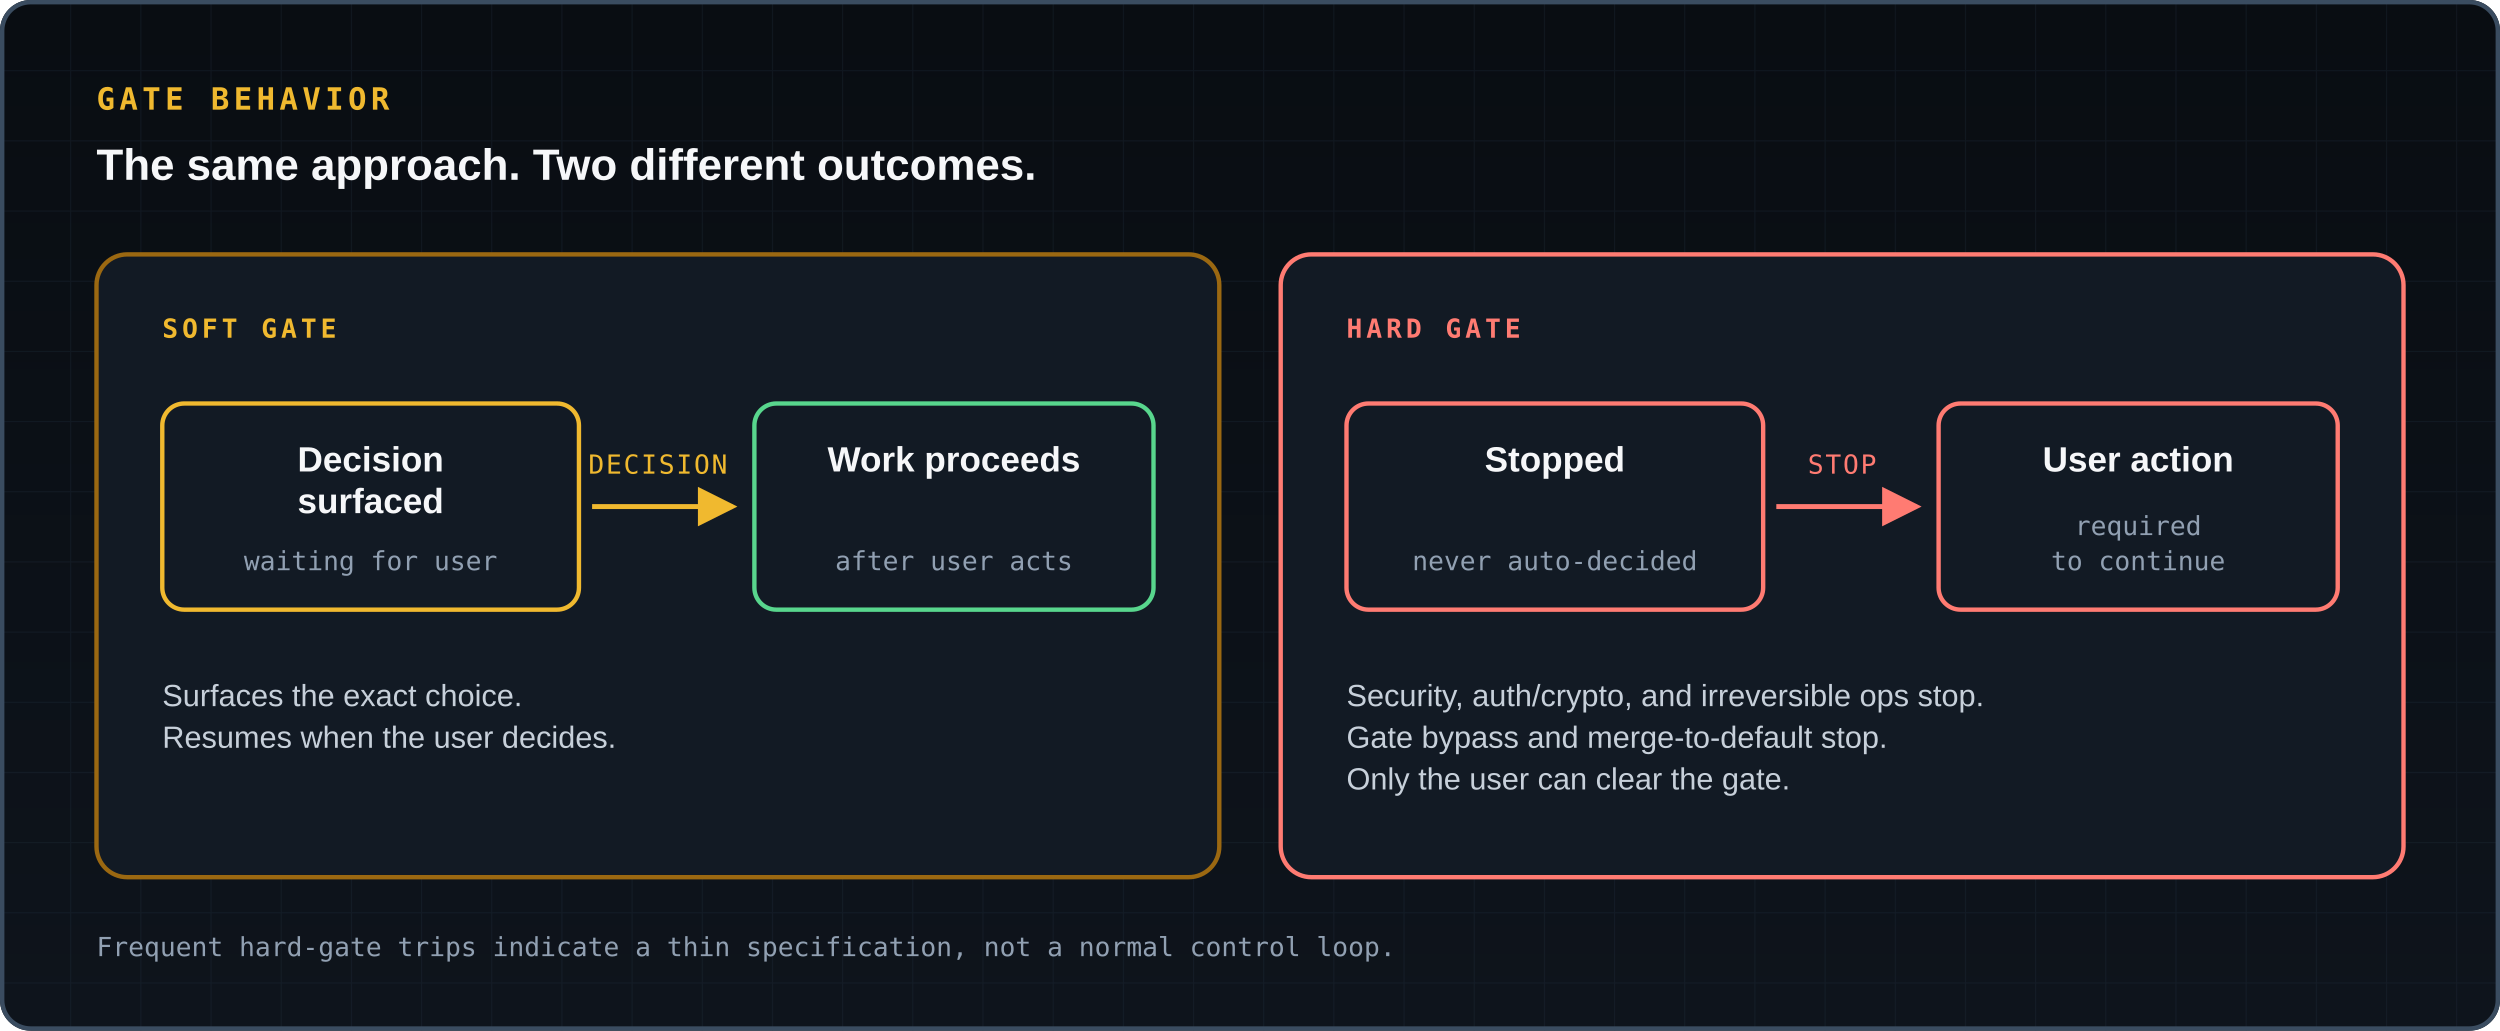
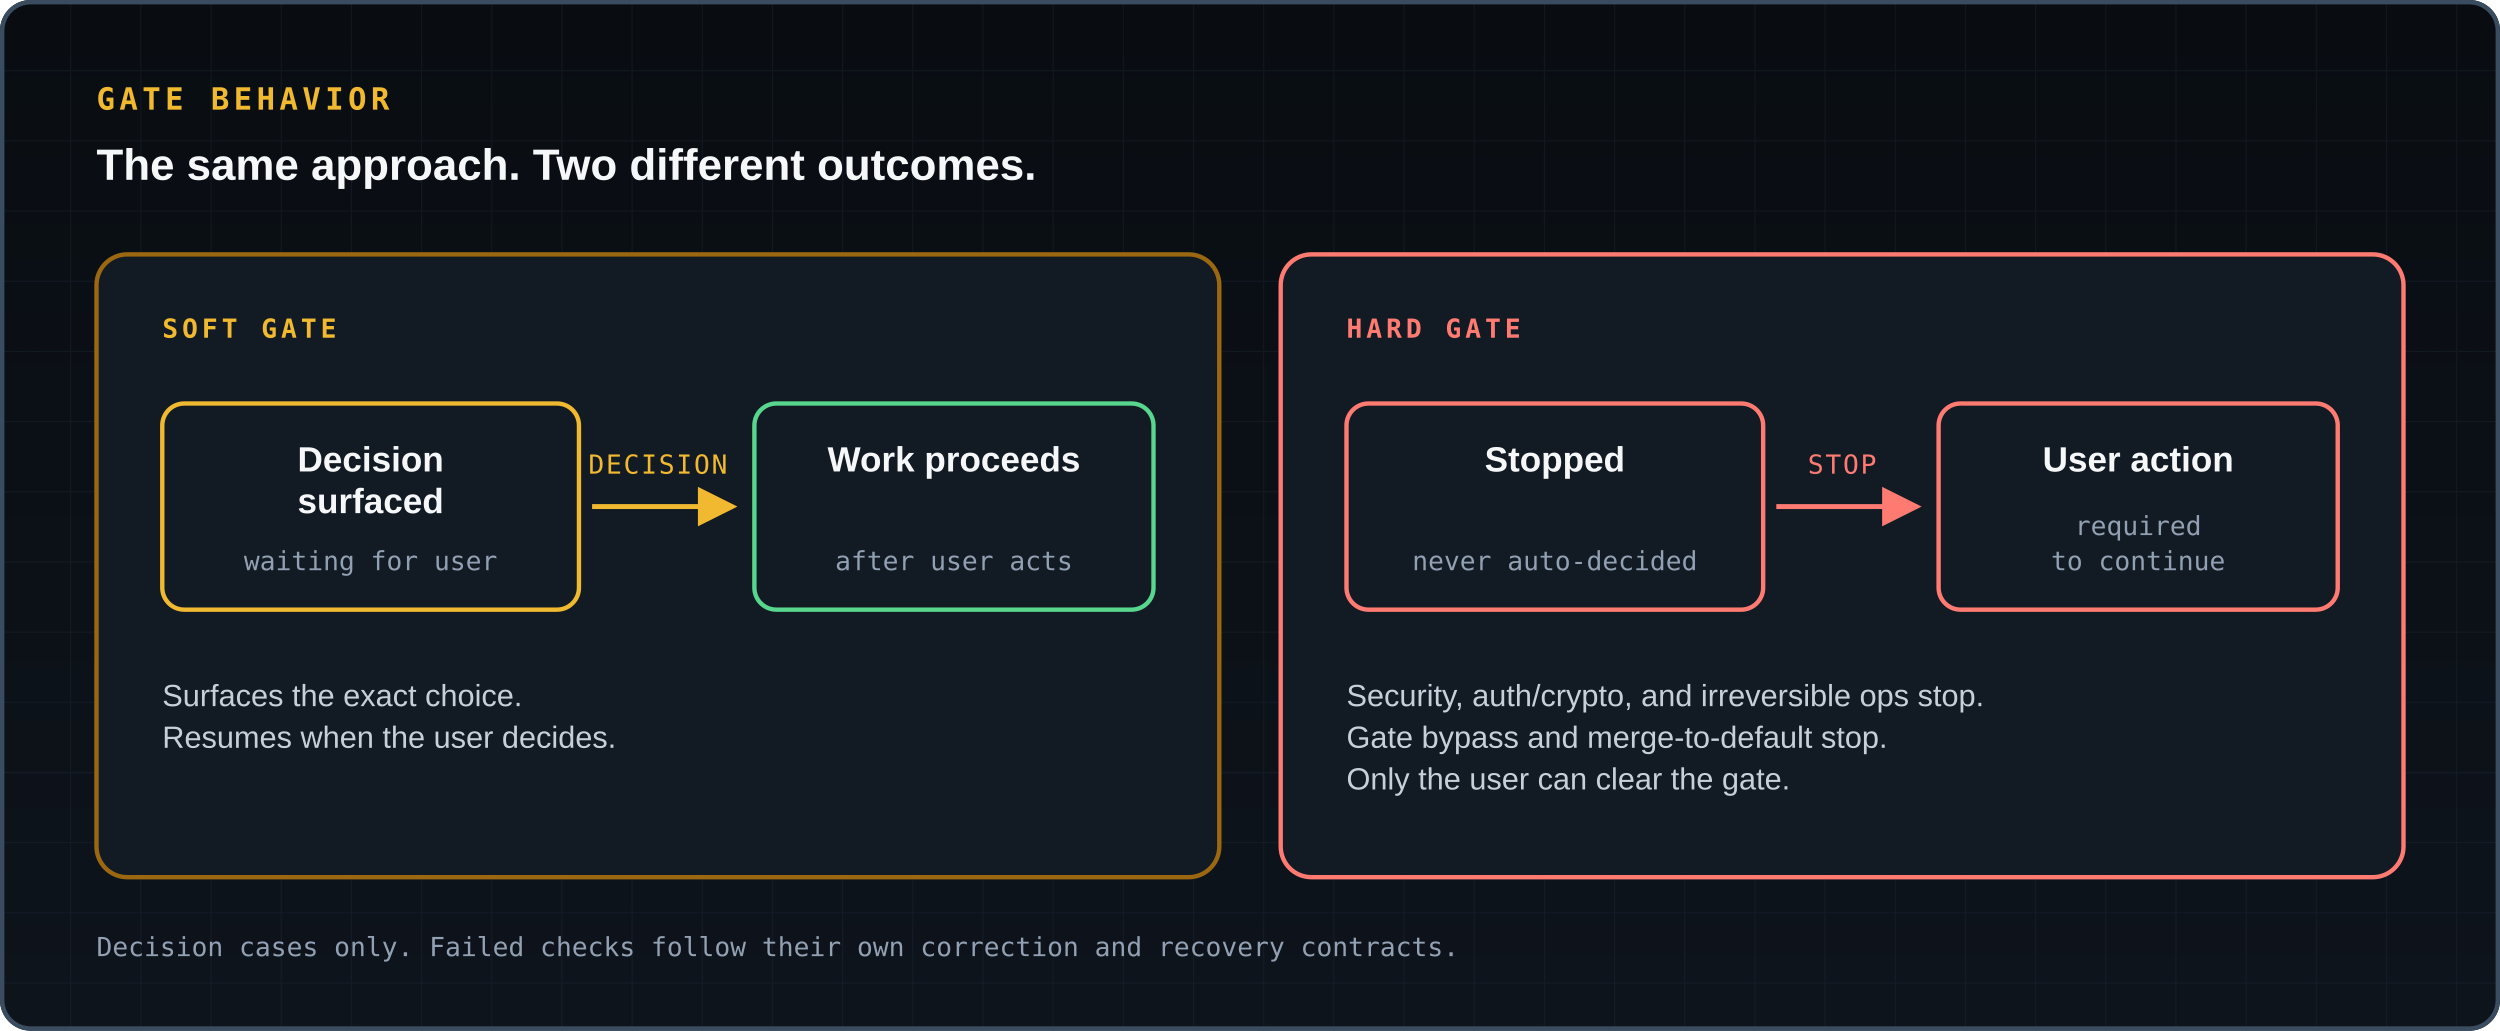
<svg xmlns="http://www.w3.org/2000/svg" viewBox="0 0 1140 470" role="img" data-diagram-system="ca-v2">
  <defs>
    <linearGradient id="canvas" x1="0" y1="0" x2="0" y2="1">
      <stop stop-color="#090d12" />
      <stop offset="1" stop-color="#0e141c" />
    </linearGradient>
    <pattern id="grid" width="32" height="32" patternUnits="userSpaceOnUse">
      <path d="M32 0H0V32" fill="none" stroke="#273647" stroke-width="1" stroke-opacity=".24" />
    </pattern>
    <marker id="arrow" markerWidth="8" markerHeight="8" refX="7" refY="4" orient="auto" markerUnits="strokeWidth">
      <path d="M0 0 8 4 0 8z" fill="context-stroke" />
    </marker>
  </defs>
  <rect width="1140" height="470" rx="14" fill="url(#canvas)" />
  <rect width="1140" height="470" rx="14" fill="url(#grid)" />
  <rect x="1" y="1" width="1138" height="468" rx="13" fill="none" stroke="#3a4c60" stroke-width="2" />
  <text x="44" y="50" font-family="JetBrains Mono Variable, Consolas, Cascadia Mono, monospace" font-size="14" font-weight="750" fill="#f0b92f" text-anchor="start" letter-spacing="2" data-max-width="1072">GATE BEHAVIOR</text>
  <text x="44" y="82" font-family="Manrope Variable, Segoe UI, Arial, sans-serif" font-size="20" font-weight="750" fill="#f6f7f9" text-anchor="start" data-max-width="1072">The same approach. Two different outcomes.</text>
  <rect x="44" y="116" width="512" height="284" rx="14" fill="#121a24" stroke="#9b6811" stroke-width="2" />
  <rect x="584" y="116" width="512" height="284" rx="14" fill="#121a24" stroke="#ff7b72" stroke-width="2" />
  <text x="74" y="154" font-family="JetBrains Mono Variable, Consolas, Cascadia Mono, monospace" font-size="12" font-weight="750" fill="#f0b92f" text-anchor="start" letter-spacing="1.8" data-label-kind="annotation" data-max-width="1042">SOFT GATE</text>
  <text x="614" y="154" font-family="JetBrains Mono Variable, Consolas, Cascadia Mono, monospace" font-size="12" font-weight="750" fill="#ff7b72" text-anchor="start" letter-spacing="1.8" data-label-kind="annotation" data-max-width="502">HARD GATE</text>
  <rect x="74" y="184" width="190" height="94" rx="10" fill="#121a24" stroke="#f0b92f" stroke-width="2" />
  <text x="169" y="215" font-family="Manrope Variable, Segoe UI, Arial, sans-serif" font-size="16" font-weight="700" fill="#f6f7f9" text-anchor="middle" data-max-width="166">Decision</text>
  <text x="169" y="234" font-family="Manrope Variable, Segoe UI, Arial, sans-serif" font-size="16" font-weight="700" fill="#f6f7f9" text-anchor="middle" data-max-width="166">surfaced</text>
  <text x="169" y="260" font-family="JetBrains Mono Variable, Consolas, Cascadia Mono, monospace" font-size="12" font-weight="500" fill="#91a0b2" text-anchor="middle" data-label-kind="annotation" data-max-width="166">waiting for user</text>
  <rect x="344" y="184" width="182" height="94" rx="10" fill="#121a24" stroke="#58d68d" stroke-width="2" />
  <text x="435" y="215" font-family="Manrope Variable, Segoe UI, Arial, sans-serif" font-size="16" font-weight="700" fill="#f6f7f9" text-anchor="middle" data-max-width="158">Work proceeds</text>
  <text x="435" y="260" font-family="JetBrains Mono Variable, Consolas, Cascadia Mono, monospace" font-size="12" font-weight="500" fill="#91a0b2" text-anchor="middle" data-label-kind="annotation" data-max-width="158">after user acts</text>
  <path d="M270 231 L334 231" fill="none" stroke="#f0b92f" stroke-width="2.25" marker-end="url(#arrow)" />
  <text x="300" y="216" font-family="JetBrains Mono Variable, Consolas, Cascadia Mono, monospace" font-size="12" font-weight="500" fill="#f0b92f" text-anchor="middle" letter-spacing="0.8" data-label-kind="annotation" data-max-width="70">DECISION</text>
  <rect x="614" y="184" width="190" height="94" rx="10" fill="#121a24" stroke="#ff7b72" stroke-width="2" />
  <text x="709" y="215" font-family="Manrope Variable, Segoe UI, Arial, sans-serif" font-size="16" font-weight="700" fill="#f6f7f9" text-anchor="middle" data-max-width="166">Stopped</text>
  <text x="709" y="260" font-family="JetBrains Mono Variable, Consolas, Cascadia Mono, monospace" font-size="12" font-weight="500" fill="#91a0b2" text-anchor="middle" data-label-kind="annotation" data-max-width="166">never auto-decided</text>
  <rect x="884" y="184" width="182" height="94" rx="10" fill="#121a24" stroke="#ff7b72" stroke-width="2" />
  <text x="975" y="215" font-family="Manrope Variable, Segoe UI, Arial, sans-serif" font-size="16" font-weight="700" fill="#f6f7f9" text-anchor="middle" data-max-width="158">User action</text>
  <text x="975" y="244" font-family="JetBrains Mono Variable, Consolas, Cascadia Mono, monospace" font-size="12" font-weight="500" fill="#91a0b2" text-anchor="middle" data-label-kind="annotation" data-max-width="158">required</text>
  <text x="975" y="260" font-family="JetBrains Mono Variable, Consolas, Cascadia Mono, monospace" font-size="12" font-weight="500" fill="#91a0b2" text-anchor="middle" data-label-kind="annotation" data-max-width="158">to continue</text>
  <path d="M810 231 L874 231" fill="none" stroke="#ff7b72" stroke-width="2.25" marker-end="url(#arrow)" />
  <text x="840" y="216" font-family="JetBrains Mono Variable, Consolas, Cascadia Mono, monospace" font-size="12" font-weight="500" fill="#ff7b72" text-anchor="middle" letter-spacing="0.8" data-label-kind="annotation" data-max-width="36">STOP</text>
  <text x="74" y="322" font-family="Manrope Variable, Segoe UI, Arial, sans-serif" font-size="14" font-weight="500" fill="#c7d0da" text-anchor="start" data-label-kind="copy" data-max-width="452">Surfaces the exact choice.</text>
  <text x="74" y="341" font-family="Manrope Variable, Segoe UI, Arial, sans-serif" font-size="14" font-weight="500" fill="#c7d0da" text-anchor="start" data-label-kind="copy" data-max-width="452">Resumes when the user decides.</text>
  <text x="614" y="322" font-family="Manrope Variable, Segoe UI, Arial, sans-serif" font-size="14" font-weight="500" fill="#c7d0da" text-anchor="start" data-label-kind="copy" data-max-width="452">Security, auth/crypto, and irreversible ops stop.</text>
  <text x="614" y="341" font-family="Manrope Variable, Segoe UI, Arial, sans-serif" font-size="14" font-weight="500" fill="#c7d0da" text-anchor="start" data-label-kind="copy" data-max-width="452">Gate bypass and merge-to-default stop.</text>
  <text x="614" y="360" font-family="Manrope Variable, Segoe UI, Arial, sans-serif" font-size="14" font-weight="500" fill="#c7d0da" text-anchor="start" data-label-kind="copy" data-max-width="452">Only the user can clear the gate.</text>
-   <text x="44" y="436" font-family="JetBrains Mono Variable, Consolas, Cascadia Mono, monospace" font-size="12" font-weight="500" fill="#91a0b2" text-anchor="start" data-label-kind="annotation" data-max-width="1072">Frequent hard-gate trips indicate a thin specification, not a normal control loop.</text>
+   <text x="44" y="436" font-family="JetBrains Mono Variable, Consolas, Cascadia Mono, monospace" font-size="12" font-weight="500" fill="#91a0b2" text-anchor="start" data-label-kind="annotation" data-max-width="1072">Decision cases only. Failed checks follow their own correction and recovery contracts.</text>
</svg>
